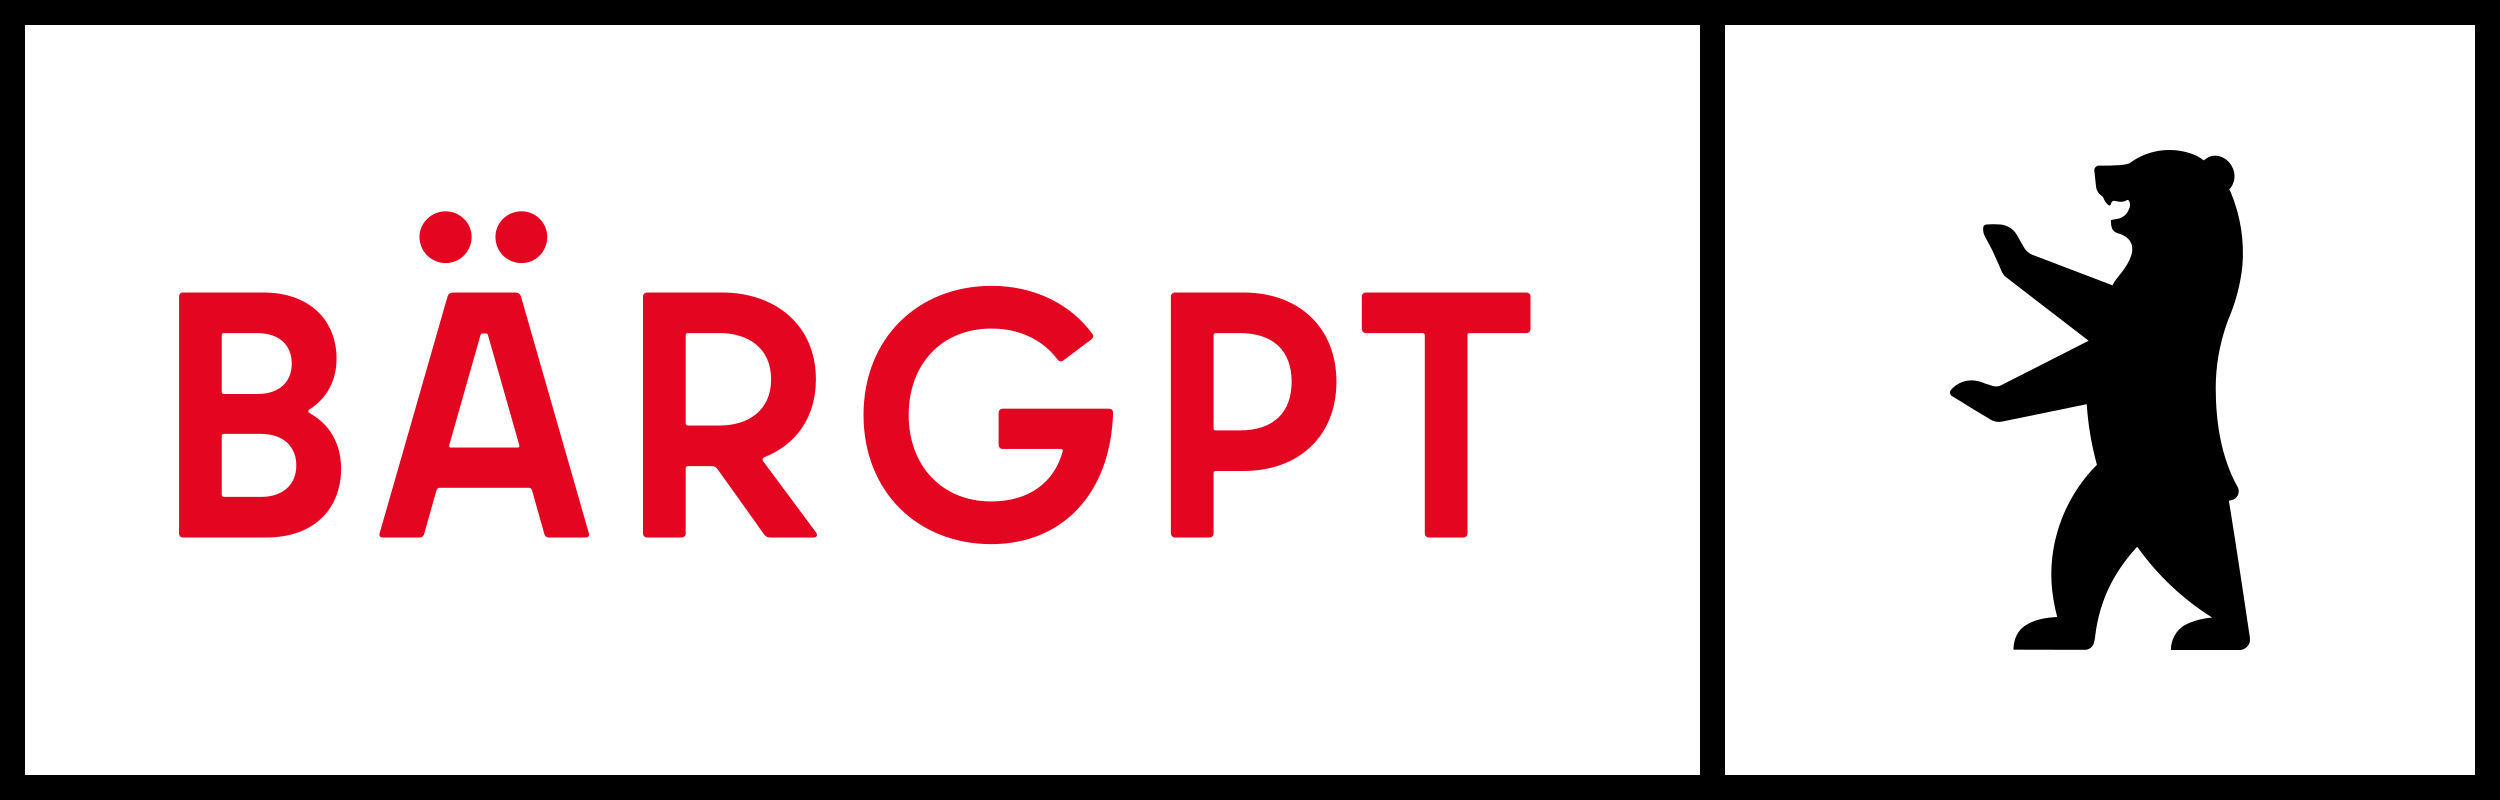
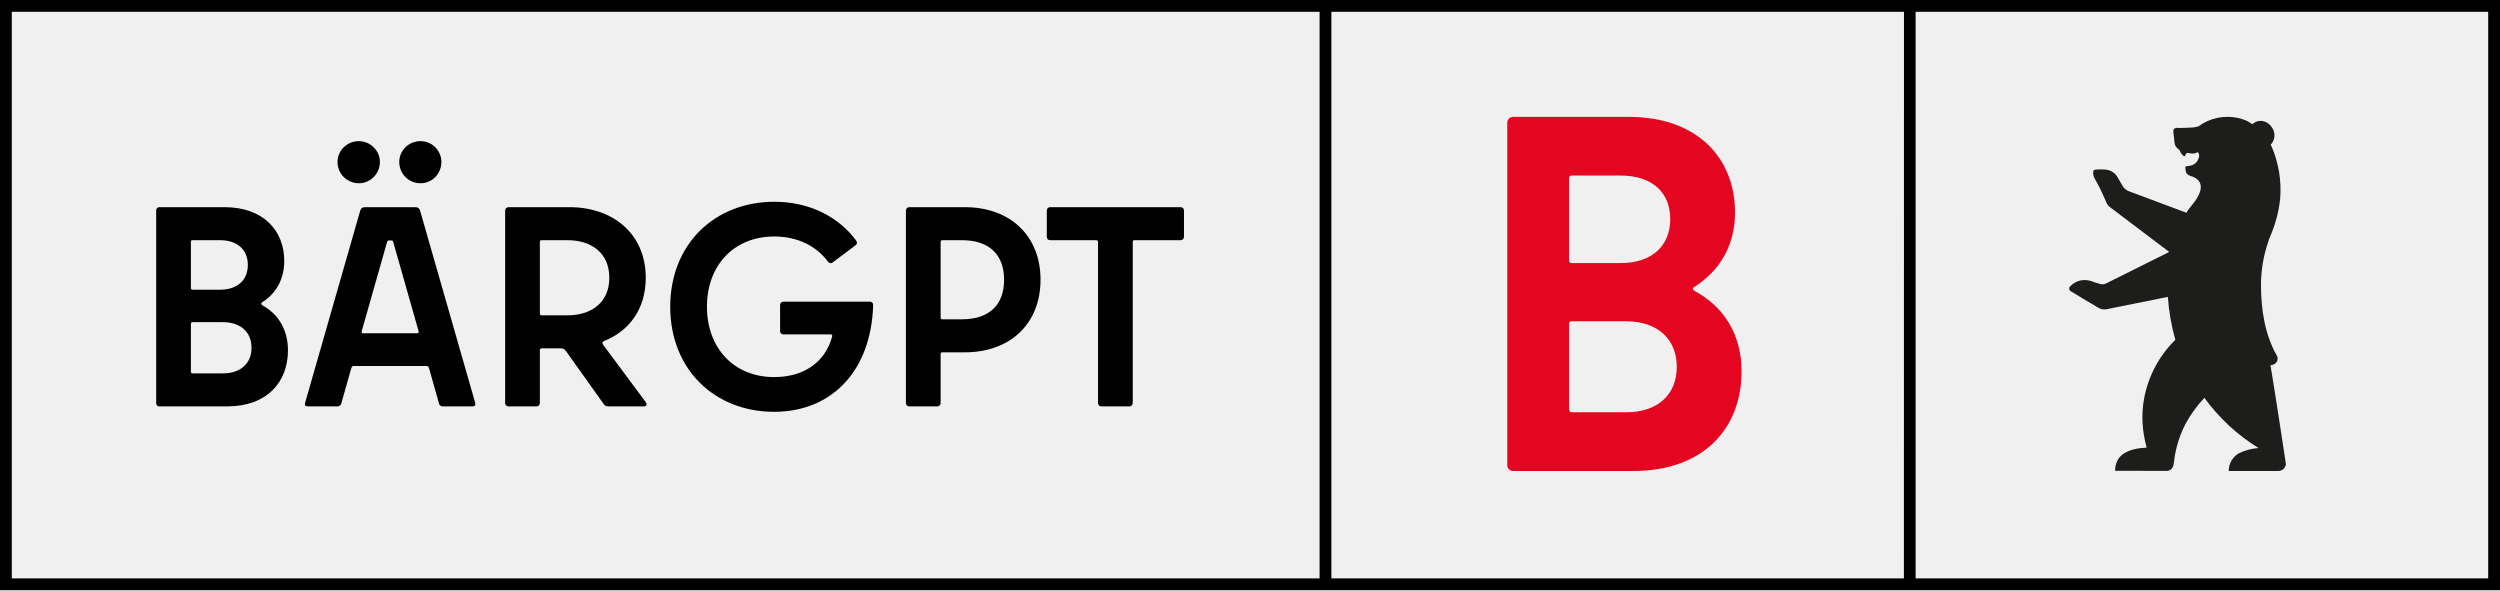
- <svg xmlns="http://www.w3.org/2000/svg" width="100" height="32" viewBox="0 0 100 32" fill="none">
-   <rect x="0.5" y="0.5" width="99" height="31" fill="white" />
-   <rect x="0.5" y="0.5" width="99" height="31" stroke="black" />
-   <path d="M7.316 21.5C7.218 21.5 7.162 21.43 7.162 21.332V11.868C7.162 11.77 7.218 11.7 7.316 11.7H10.522C12.426 11.7 13.462 12.848 13.462 14.346C13.462 15.256 13.042 15.956 12.398 16.362C12.3 16.418 12.314 16.488 12.412 16.544C13.154 16.95 13.644 17.72 13.644 18.742C13.644 20.31 12.608 21.5 10.648 21.5H7.316ZM8.954 13.324C8.898 13.324 8.87 13.352 8.87 13.408V15.676C8.87 15.732 8.898 15.76 8.954 15.76H10.298C11.18 15.76 11.67 15.27 11.67 14.542C11.67 13.814 11.18 13.324 10.298 13.324H8.954ZM8.954 17.356C8.898 17.356 8.87 17.384 8.87 17.44V19.792C8.87 19.834 8.898 19.876 8.954 19.876H10.438C11.348 19.876 11.852 19.358 11.852 18.616C11.852 17.874 11.348 17.356 10.438 17.356H8.954ZM17.829 10.524C17.256 10.524 16.779 10.062 16.779 9.474C16.779 8.914 17.256 8.452 17.829 8.452C18.39 8.452 18.866 8.914 18.866 9.474C18.866 10.062 18.39 10.524 17.829 10.524ZM20.867 10.524C20.279 10.524 19.817 10.062 19.817 9.474C19.817 8.914 20.279 8.452 20.867 8.452C21.427 8.452 21.89 8.914 21.89 9.474C21.89 10.062 21.427 10.524 20.867 10.524ZM20.587 11.7C20.727 11.7 20.811 11.742 20.854 11.91L23.555 21.332C23.584 21.444 23.527 21.5 23.416 21.5H21.959C21.875 21.5 21.805 21.458 21.777 21.374L21.288 19.638C21.259 19.54 21.218 19.512 21.148 19.512H17.591C17.521 19.512 17.48 19.54 17.451 19.638L16.962 21.374C16.933 21.458 16.863 21.5 16.779 21.5H15.323C15.211 21.5 15.155 21.444 15.184 21.332L17.886 11.91C17.927 11.742 18.012 11.7 18.151 11.7H20.587ZM17.97 17.804C17.956 17.874 17.983 17.902 18.04 17.902H20.7C20.756 17.902 20.784 17.874 20.77 17.804L19.523 13.422C19.509 13.366 19.482 13.338 19.439 13.338H19.299C19.258 13.338 19.23 13.366 19.215 13.422L17.97 17.804ZM27.428 21.332C27.428 21.43 27.358 21.5 27.26 21.5H25.888C25.79 21.5 25.72 21.43 25.72 21.332V11.868C25.72 11.77 25.79 11.7 25.888 11.7H28.884C30.998 11.7 32.636 12.988 32.636 15.172C32.636 16.712 31.824 17.79 30.592 18.28C30.494 18.322 30.48 18.392 30.536 18.462L32.636 21.29C32.72 21.402 32.678 21.5 32.538 21.5H30.858C30.69 21.5 30.62 21.472 30.522 21.318L28.716 18.784C28.632 18.672 28.576 18.644 28.45 18.644H27.512C27.47 18.644 27.428 18.672 27.428 18.728V21.332ZM27.512 13.324C27.456 13.324 27.428 13.352 27.428 13.408V16.936C27.428 16.978 27.456 17.02 27.512 17.02H28.786C29.934 17.02 30.844 16.418 30.844 15.172C30.844 13.926 29.934 13.324 28.786 13.324H27.512ZM40.113 17.958C40.015 17.958 39.945 17.888 39.945 17.79V16.516C39.945 16.418 40.015 16.348 40.113 16.348H44.355C44.453 16.348 44.523 16.404 44.523 16.516C44.425 19.764 42.479 21.766 39.651 21.766C36.725 21.766 34.541 19.68 34.541 16.6C34.541 13.52 36.725 11.434 39.665 11.434C41.359 11.434 42.801 12.148 43.683 13.338C43.753 13.436 43.739 13.506 43.655 13.576L42.535 14.416C42.451 14.486 42.367 14.458 42.297 14.374C41.695 13.576 40.757 13.142 39.665 13.142C37.663 13.142 36.347 14.57 36.347 16.6C36.347 18.63 37.677 20.058 39.651 20.058C41.149 20.058 42.171 19.302 42.507 18.056C42.521 18 42.493 17.958 42.437 17.958H40.113ZM49.733 11.7C51.959 11.7 53.457 13.1 53.457 15.27C53.457 17.44 51.959 18.84 49.733 18.84H48.627C48.571 18.84 48.543 18.868 48.543 18.924V21.332C48.543 21.43 48.473 21.5 48.375 21.5H47.003C46.905 21.5 46.835 21.43 46.835 21.332V11.868C46.835 11.77 46.905 11.7 47.003 11.7H49.733ZM48.543 17.132C48.543 17.188 48.571 17.216 48.627 17.216H49.593C50.937 17.216 51.665 16.502 51.665 15.27C51.665 14.038 50.937 13.324 49.593 13.324H48.627C48.585 13.324 48.543 13.352 48.543 13.408V17.132ZM61.052 11.7C61.15 11.7 61.22 11.77 61.22 11.868V13.156C61.22 13.254 61.15 13.324 61.052 13.324H58.784C58.728 13.324 58.7 13.352 58.7 13.408V21.332C58.7 21.43 58.63 21.5 58.532 21.5H57.16C57.062 21.5 56.992 21.43 56.992 21.332V13.408C56.992 13.366 56.964 13.324 56.908 13.324H54.64C54.542 13.324 54.472 13.254 54.472 13.156V11.868C54.472 11.77 54.542 11.7 54.64 11.7H61.052Z" fill="#E40521" />
-   <mask id="path-3-inside-1_4974_97042" fill="white">
-     <path d="M68 0H100V32H68V0Z" />
-   </mask>
-   <path d="M68 32H69V0H68H67V32H68Z" fill="black" mask="url(#path-3-inside-1_4974_97042)" />
-   <path d="M89.998 25.524C89.998 25.524 89.427 21.659 89.156 20.029L89.272 20.005C89.326 19.993 89.377 19.968 89.42 19.932C89.463 19.896 89.498 19.85 89.52 19.798C89.543 19.746 89.553 19.69 89.55 19.633C89.546 19.576 89.53 19.521 89.502 19.472C88.861 18.333 88.629 16.922 88.629 15.511C88.63 14.67 88.769 13.836 89.04 13.042C89.055 12.997 89.07 12.954 89.086 12.909L89.118 12.814C89.419 12.126 89.614 11.395 89.695 10.647C89.781 9.631 89.618 8.61 89.222 7.674C89.205 7.643 89.187 7.611 89.169 7.58C89.286 7.457 89.359 7.298 89.377 7.127C89.395 6.957 89.356 6.785 89.268 6.64C89.057 6.268 88.623 6.12 88.299 6.31C88.266 6.33 88.184 6.388 88.149 6.415C88.09 6.37 88.056 6.348 88.056 6.348C88.056 6.348 87.965 6.287 87.886 6.246C87.886 6.246 87.856 6.23 87.856 6.229C87.516 6.076 87.147 5.998 86.775 6C86.589 6 86.404 6.019 86.221 6.058C85.842 6.138 85.483 6.302 85.172 6.537C85.064 6.571 84.952 6.593 84.839 6.602L84.401 6.623C84.195 6.631 83.959 6.623 83.959 6.623C83.91 6.623 83.863 6.642 83.828 6.677C83.792 6.712 83.772 6.76 83.771 6.81C83.771 6.82 83.839 7.433 83.839 7.436C83.843 7.511 83.864 7.585 83.9 7.651C83.935 7.717 83.985 7.774 84.046 7.818L84.061 7.828C84.091 7.845 84.115 7.87 84.13 7.901C84.171 8.022 84.245 8.129 84.342 8.209C84.372 8.228 84.419 8.219 84.428 8.185C84.512 7.85 84.708 8.21 85.081 8.005C85.176 7.952 85.227 8.189 85.187 8.293L85.152 8.382C85.114 8.48 85.052 8.567 84.971 8.632C84.89 8.698 84.793 8.741 84.691 8.756C84.526 8.781 84.431 8.797 84.433 8.821C84.453 9.01 84.433 9.173 84.62 9.291C84.646 9.306 84.674 9.318 84.702 9.327C84.992 9.405 85.837 9.735 84.762 11.028C84.698 11.103 84.638 11.181 84.582 11.263C84.559 11.296 84.54 11.331 84.523 11.367L84.5 11.413L81.27 10.182C81.159 10.129 81.062 10.048 80.989 9.947L80.67 9.39C80.596 9.265 80.492 9.161 80.367 9.089C80.242 9.016 80.101 8.978 79.957 8.977C79.808 8.965 79.657 8.965 79.507 8.977C79.412 8.977 79.356 9.005 79.335 9.063C79.309 9.205 79.334 9.351 79.406 9.476L79.683 9.994C79.707 10.031 80.056 10.828 80.056 10.828C80.092 10.926 80.152 11.013 80.231 11.079L83.544 13.63L80.05 15.406C80 15.434 79.945 15.451 79.889 15.457C79.832 15.463 79.775 15.457 79.721 15.44L79.408 15.344C78.831 15.084 78.406 15.265 78.153 15.48L78.055 15.576C78.034 15.595 78.018 15.619 78.009 15.646C78 15.673 77.998 15.702 78.002 15.73C78.007 15.758 78.019 15.785 78.036 15.807C78.054 15.829 78.076 15.847 78.102 15.858C78.102 15.858 78.654 16.188 78.776 16.273L79.634 16.791C79.768 16.87 79.925 16.896 80.076 16.864L83.469 16.167C83.523 16.987 83.66 17.8 83.877 18.591C82.98 19.489 82.376 20.646 82.147 21.906C81.983 22.84 82.031 23.685 82.287 24.68C81.812 24.707 81.356 24.777 80.976 25.046C80.596 25.316 80.54 25.759 80.538 25.987L83.191 25.993H83.415C83.495 25.988 83.571 25.958 83.633 25.907C83.696 25.855 83.74 25.785 83.761 25.706C83.784 25.614 83.801 25.521 83.81 25.426C83.894 24.704 84.105 24.003 84.432 23.357C84.717 22.815 85.072 22.315 85.488 21.869C86.296 23.005 87.315 23.968 88.487 24.703C88.104 24.73 87.729 24.832 87.384 25.005C87.216 25.108 87.077 25.254 86.981 25.429C86.885 25.603 86.834 25.8 86.835 26H89.58C89.668 26 89.755 25.972 89.827 25.919C89.899 25.867 89.954 25.793 89.982 25.707C89.988 25.689 89.993 25.671 89.996 25.653C89.996 25.64 89.996 25.626 89.996 25.613C90 25.584 90.001 25.554 89.998 25.524Z" fill="black" />
+ <svg xmlns="http://www.w3.org/2000/svg" id="Ebene_1" data-name="Ebene 1" viewBox="0 0 1200.698 283.465">
+   <defs>
+     <style>
+       .cls-1 {
+         fill: #1d1d1b;
+       }
+ 
+       .cls-2 {
+         fill: #e40521;
+       }
+     </style>
+   </defs>
+   <g id="B">
+     <path class="cls-2" d="M780.769,198.002h-25.75c-.773.028-1.422-.575-1.45-1.348-.001-.037-.001-.075 0-.112v-40.8c-.1-.705.39-1.358,1.096-1.459.118-.017.237-.017.354-.001h25.75c15.8,0,24.55,9,24.55,21.87,0,13.12-8.75,21.87-24.55,21.87v-.02ZM778.359,84.312c15.31,0,23.82,8.26,23.82,20.89s-8.51,21.14-23.82,21.14h-23.34c-.7.101-1.349-.384-1.45-1.084-.018-.121-.018-.245,0-.366v-39.12c-.1-.705.39-1.358,1.096-1.459.118-.017.237-.017.354-.001h23.34ZM813.839,137.762c12.16-7.77,19.45-19.92,19.45-35.71,0-26-18-45.92-51-45.92h-55.46c-1.551-.061-2.857,1.146-2.918,2.697-.002.058-.003.115-.002.173v164.29c-.056,1.551,1.155,2.854,2.706,2.91.071.003.143.002.214-0h57.6c34,0,52-20.65,52-47.86,0-17.74-8.51-31.1-22.61-38.63-1-.73-1-1.46,0-2l.02.05Z" />
+   </g>
+   <g id="Bär">
+     <path class="cls-1" d="M1097.769,222.163s-4.95-32.87-7.3-46.73l1-.21c1.648-.348,2.703-1.966,2.355-3.614-.068-.323-.188-.632-.355-.916-5.55-9.69-7.56-21.69-7.56-33.69-.004-7.146,1.182-14.244,3.51-21,.13-.38.26-.75.4-1.13l.28-.81c2.608-5.848,4.295-12.065,5-18.43.746-8.636-.663-17.322-4.1-25.28l-.45-.8c2.07-2.163,2.42-5.451.85-8-1.83-3.16-5.59-4.42-8.4-2.8-.29.17-1,.66-1.3.89-.51-.38-.81-.57-.81-.57,0,0-.79-.52-1.47-.87,0,0-.26-.13-.26-.14-2.951-1.304-6.144-1.969-9.37-1.95-1.613-.001-3.221.164-4.8.49-3.293.686-6.397,2.078-9.1,4.08-.937.287-1.903.471-2.88.55l-3.8.18c-1.79.07-3.83,0-3.83,0-.879.005-1.594.711-1.61,1.59,0,.08.59,5.3.59,5.32.07,1.3.729,2.496,1.79,3.25l.13.09c.259.139.469.356.6.62.366,1.047,1.021,1.97,1.89,2.66.26.16.67.08.74-.21.73-2.85,2.43.22,5.66-1.53.83-.45,1.27,1.57.92,2.45l-.3.76c-.668,1.7-2.193,2.913-4,3.18-1.43.21-2.25.35-2.23.55.17,1.61,0,3,1.62,4,.226.126.464.23.71.31,2.51.66,9.84,3.47.53,14.46-.559.638-1.083,1.305-1.57,2-.199.279-.369.577-.51.89l-.2.39-28-10.47c-.971-.452-1.813-1.139-2.45-2l-2.76-4.74c-1.293-2.179-3.627-3.528-6.16-3.56-1.298-.102-2.602-.102-3.9,0-.83,0-1.31.24-1.49.73-.228,1.205-.011,2.452.61,3.51l2.4,4.41c.21.31,3.24,7.09,3.24,7.09.306.834.827,1.572,1.51,2.14l28.69,21.7-30.29,15.11c-.873.473-1.899.578-2.85.29l-2.71-.82c-5-2.21-8.69-.67-10.88,1.16l-.85.81c-.591.532-.639,1.442-.107,2.034.143.159.32.284.517.366,0,0,4.79,2.81,5.84,3.53l7.44,4.41c1.157.669,2.521.89,3.83.62l29.41-5.93c.485,6.978,1.688,13.888,3.59,20.62-7.779,7.631-13.017,17.475-15,28.19-1.42,7.94-1,15.13,1.21,23.59-4.11.23-8.07.83-11.36,3.12s-3.78,6.06-3.8,8l23,.05h1.94c1.423-.078,2.634-1.063,3-2.44.205-.781.349-1.577.43-2.38.727-6.142,2.553-12.104,5.39-17.6,2.468-4.609,5.546-8.863,9.15-12.65,7.007,9.656,15.841,17.844,26,24.1-3.324.226-6.571,1.099-9.56,2.57-2.966,1.785-4.774,4.999-4.76,8.46h23.79c1.577.003,2.98-.998,3.49-2.49.049-.151.089-.304.12-.46.026-.112.043-.225.05-.34.001-.256-.029-.511-.09-.76Z" />
+   </g>
+   <path d="M-0.0.001v283.46h1200.7V.001H-0ZM633.77,277.791H5.67V5.671h628.1v272.12ZM914.4,277.801h-274.96V5.671h275l-.04,272.13ZM1195.03,277.801h-275V5.671h275v272.13Z" />
+   <g>
+     <path d="M75.011,193.547v-92.407c0-.957.546-1.64,1.504-1.64h31.304c18.591,0,28.706,11.209,28.706,25.836,0,8.885-4.101,15.72-10.389,19.684-.957.547-.82,1.231.137,1.777,7.245,3.964,12.029,11.483,12.029,21.461,0,15.311-10.115,26.93-29.253,26.93h-32.534c-.957,0-1.504-.684-1.504-1.64ZM91.688,116.176v22.145c0,.547.274.82.821.82h13.123c8.612,0,13.396-4.784,13.396-11.893s-4.785-11.893-13.396-11.893h-13.123c-.547,0-.821.274-.821.821ZM91.688,155.545v22.965c0,.41.274.82.821.82h14.49c8.886,0,13.807-5.058,13.807-12.302,0-7.245-4.921-12.303-13.807-12.303h-14.49c-.547,0-.821.274-.821.821Z" />
+     <path d="M201.871,101.549l26.383,91.997c.273,1.094-.273,1.64-1.367,1.64h-14.216c-.82,0-1.504-.41-1.777-1.23l-4.784-16.951c-.274-.957-.684-1.23-1.367-1.23h-34.721c-.684,0-1.093.273-1.367,1.23l-4.784,16.951c-.274.82-.957,1.23-1.777,1.23h-14.216c-1.094,0-1.64-.546-1.367-1.64l26.383-91.997c.41-1.641,1.23-2.051,2.597-2.051h23.785c1.367,0,2.187.41,2.597,2.051ZM162.092,77.764c0-5.468,4.648-9.979,10.252-9.979,5.468,0,10.116,4.511,10.116,9.979,0,5.741-4.648,10.252-10.116,10.252-5.604,0-10.252-4.511-10.252-10.252ZM174.395,160.056h25.973c.547,0,.82-.274.684-.958l-12.166-42.786c-.137-.547-.41-.82-.82-.82h-1.367c-.41,0-.684.273-.82.82l-12.166,42.786c-.137.684.137.958.684.958ZM191.755,77.764c0-5.468,4.511-9.979,10.252-9.979,5.468,0,9.979,4.511,9.979,9.979,0,5.741-4.511,10.252-9.979,10.252-5.741,0-10.252-4.511-10.252-10.252Z" />
+     <path d="M257.646,195.187h-13.396c-.957,0-1.64-.684-1.64-1.64v-92.407c0-.957.684-1.64,1.64-1.64h29.253c20.641,0,36.635,12.576,36.635,33.901,0,15.036-7.929,25.562-19.958,30.347-.957.409-1.094,1.093-.547,1.776l20.505,27.613c.82,1.094.41,2.051-.957,2.051h-16.404c-1.64,0-2.324-.273-3.281-1.776l-17.634-24.743c-.82-1.094-1.367-1.367-2.597-1.367h-9.159c-.41,0-.821.273-.821.821v25.425c0,.957-.684,1.64-1.64,1.64ZM259.286,116.176v34.448c0,.409.274.82.821.82h12.439c11.209,0,20.094-5.878,20.094-18.044s-8.885-18.044-20.094-18.044h-12.439c-.547,0-.821.274-.821.821Z" />
+     <path d="M374.662,158.962v-12.439c0-.957.684-1.64,1.64-1.64h41.42c.957,0,1.64.546,1.64,1.64-.957,31.714-19.958,51.262-47.571,51.262-28.57,0-49.895-20.368-49.895-50.442s21.325-50.441,50.031-50.441c16.541,0,30.62,6.972,39.232,18.591.684.957.547,1.64-.273,2.324l-10.936,8.202c-.82.684-1.641.41-2.324-.41-5.878-7.792-15.037-12.03-25.7-12.03-19.547,0-32.397,13.943-32.397,33.764,0,19.822,12.986,33.765,32.261,33.765,14.627,0,24.606-7.382,27.886-19.548.137-.546-.137-.957-.684-.957h-22.692c-.957,0-1.64-.684-1.64-1.64Z" />
+     <path d="M499.744,134.357c0,21.188-14.627,34.857-36.362,34.857h-10.799c-.547,0-.821.274-.821.821v23.512c0,.957-.683,1.64-1.64,1.64h-13.396c-.957,0-1.64-.684-1.64-1.64v-92.407c0-.957.683-1.64,1.64-1.64h26.656c21.735,0,36.362,13.67,36.362,34.858ZM452.584,153.358h9.432c13.123,0,20.231-6.972,20.231-19.001,0-12.03-7.108-19.001-20.231-19.001h-9.432c-.41,0-.821.274-.821.821v36.361c0,.546.274.821.821.821Z" />
+     <path d="M568.644,101.139v12.576c0,.957-.684,1.64-1.641,1.64h-22.145c-.547,0-.82.274-.82.821v77.371c0,.957-.684,1.64-1.64,1.64h-13.397c-.957,0-1.64-.684-1.64-1.64v-77.371c0-.41-.273-.821-.82-.821h-22.145c-.957,0-1.64-.683-1.64-1.64v-12.576c0-.957.684-1.64,1.64-1.64h62.608c.957,0,1.641.684,1.641,1.64Z" />
+   </g>
</svg>
